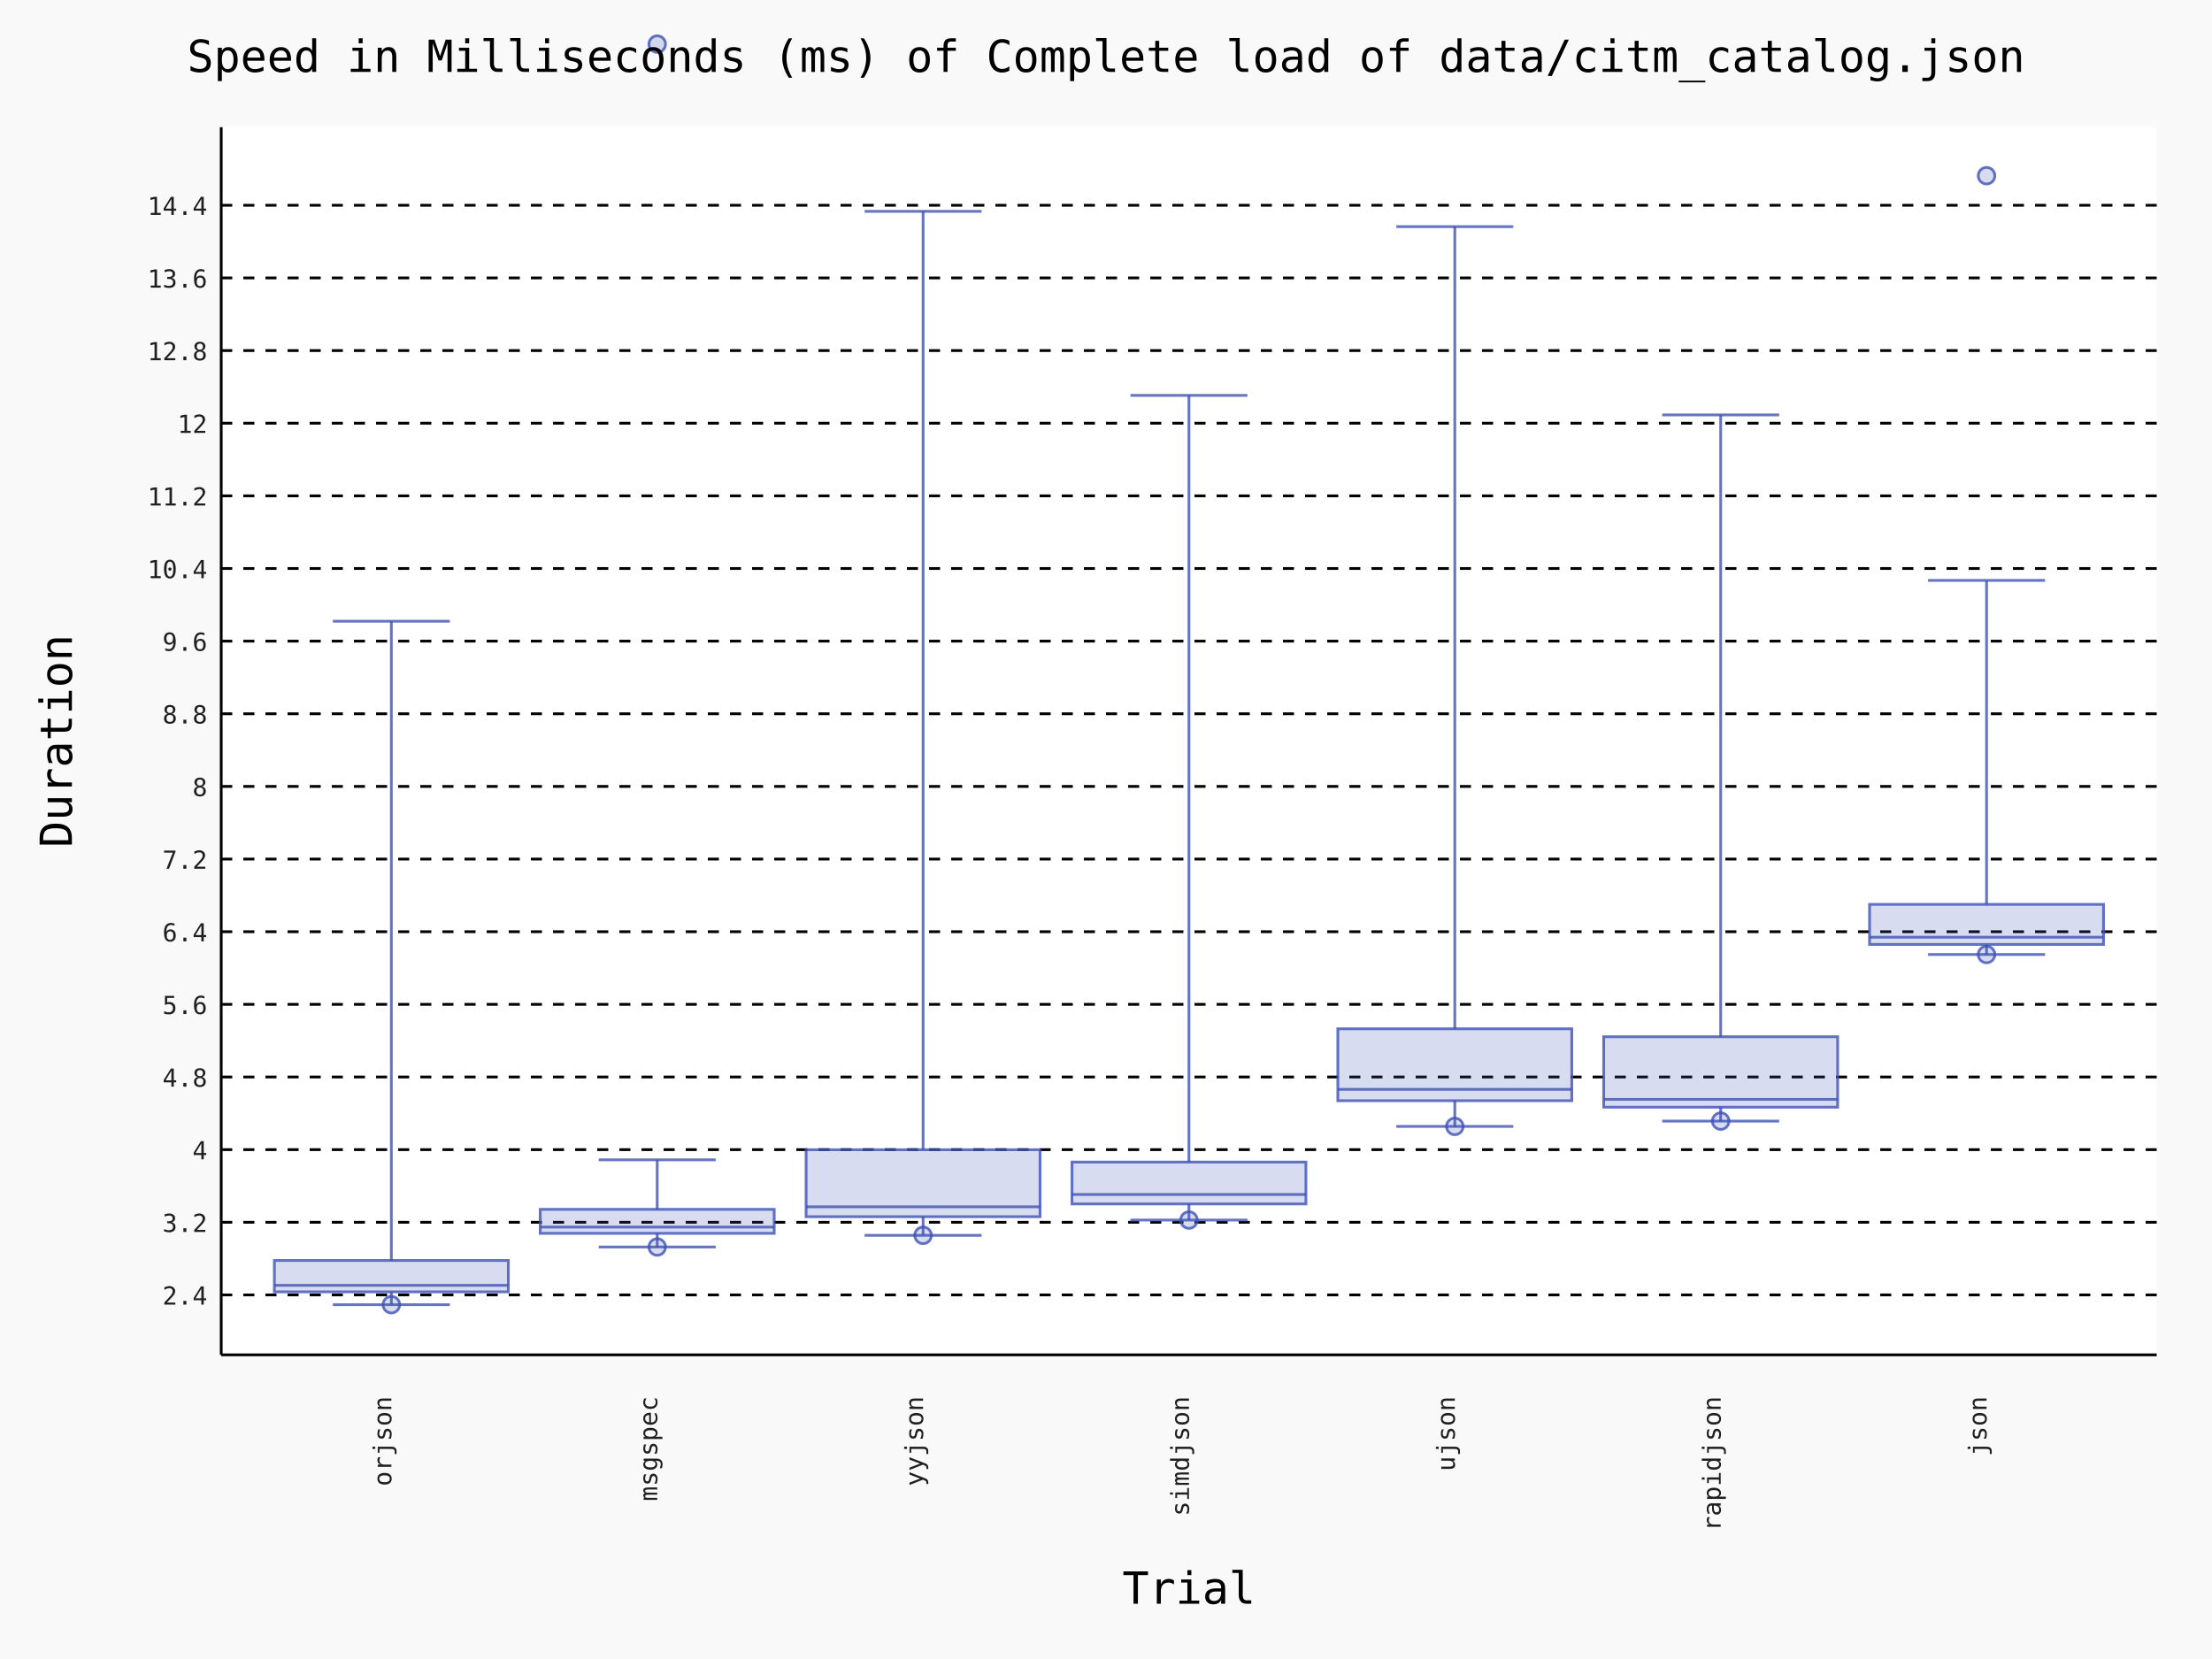
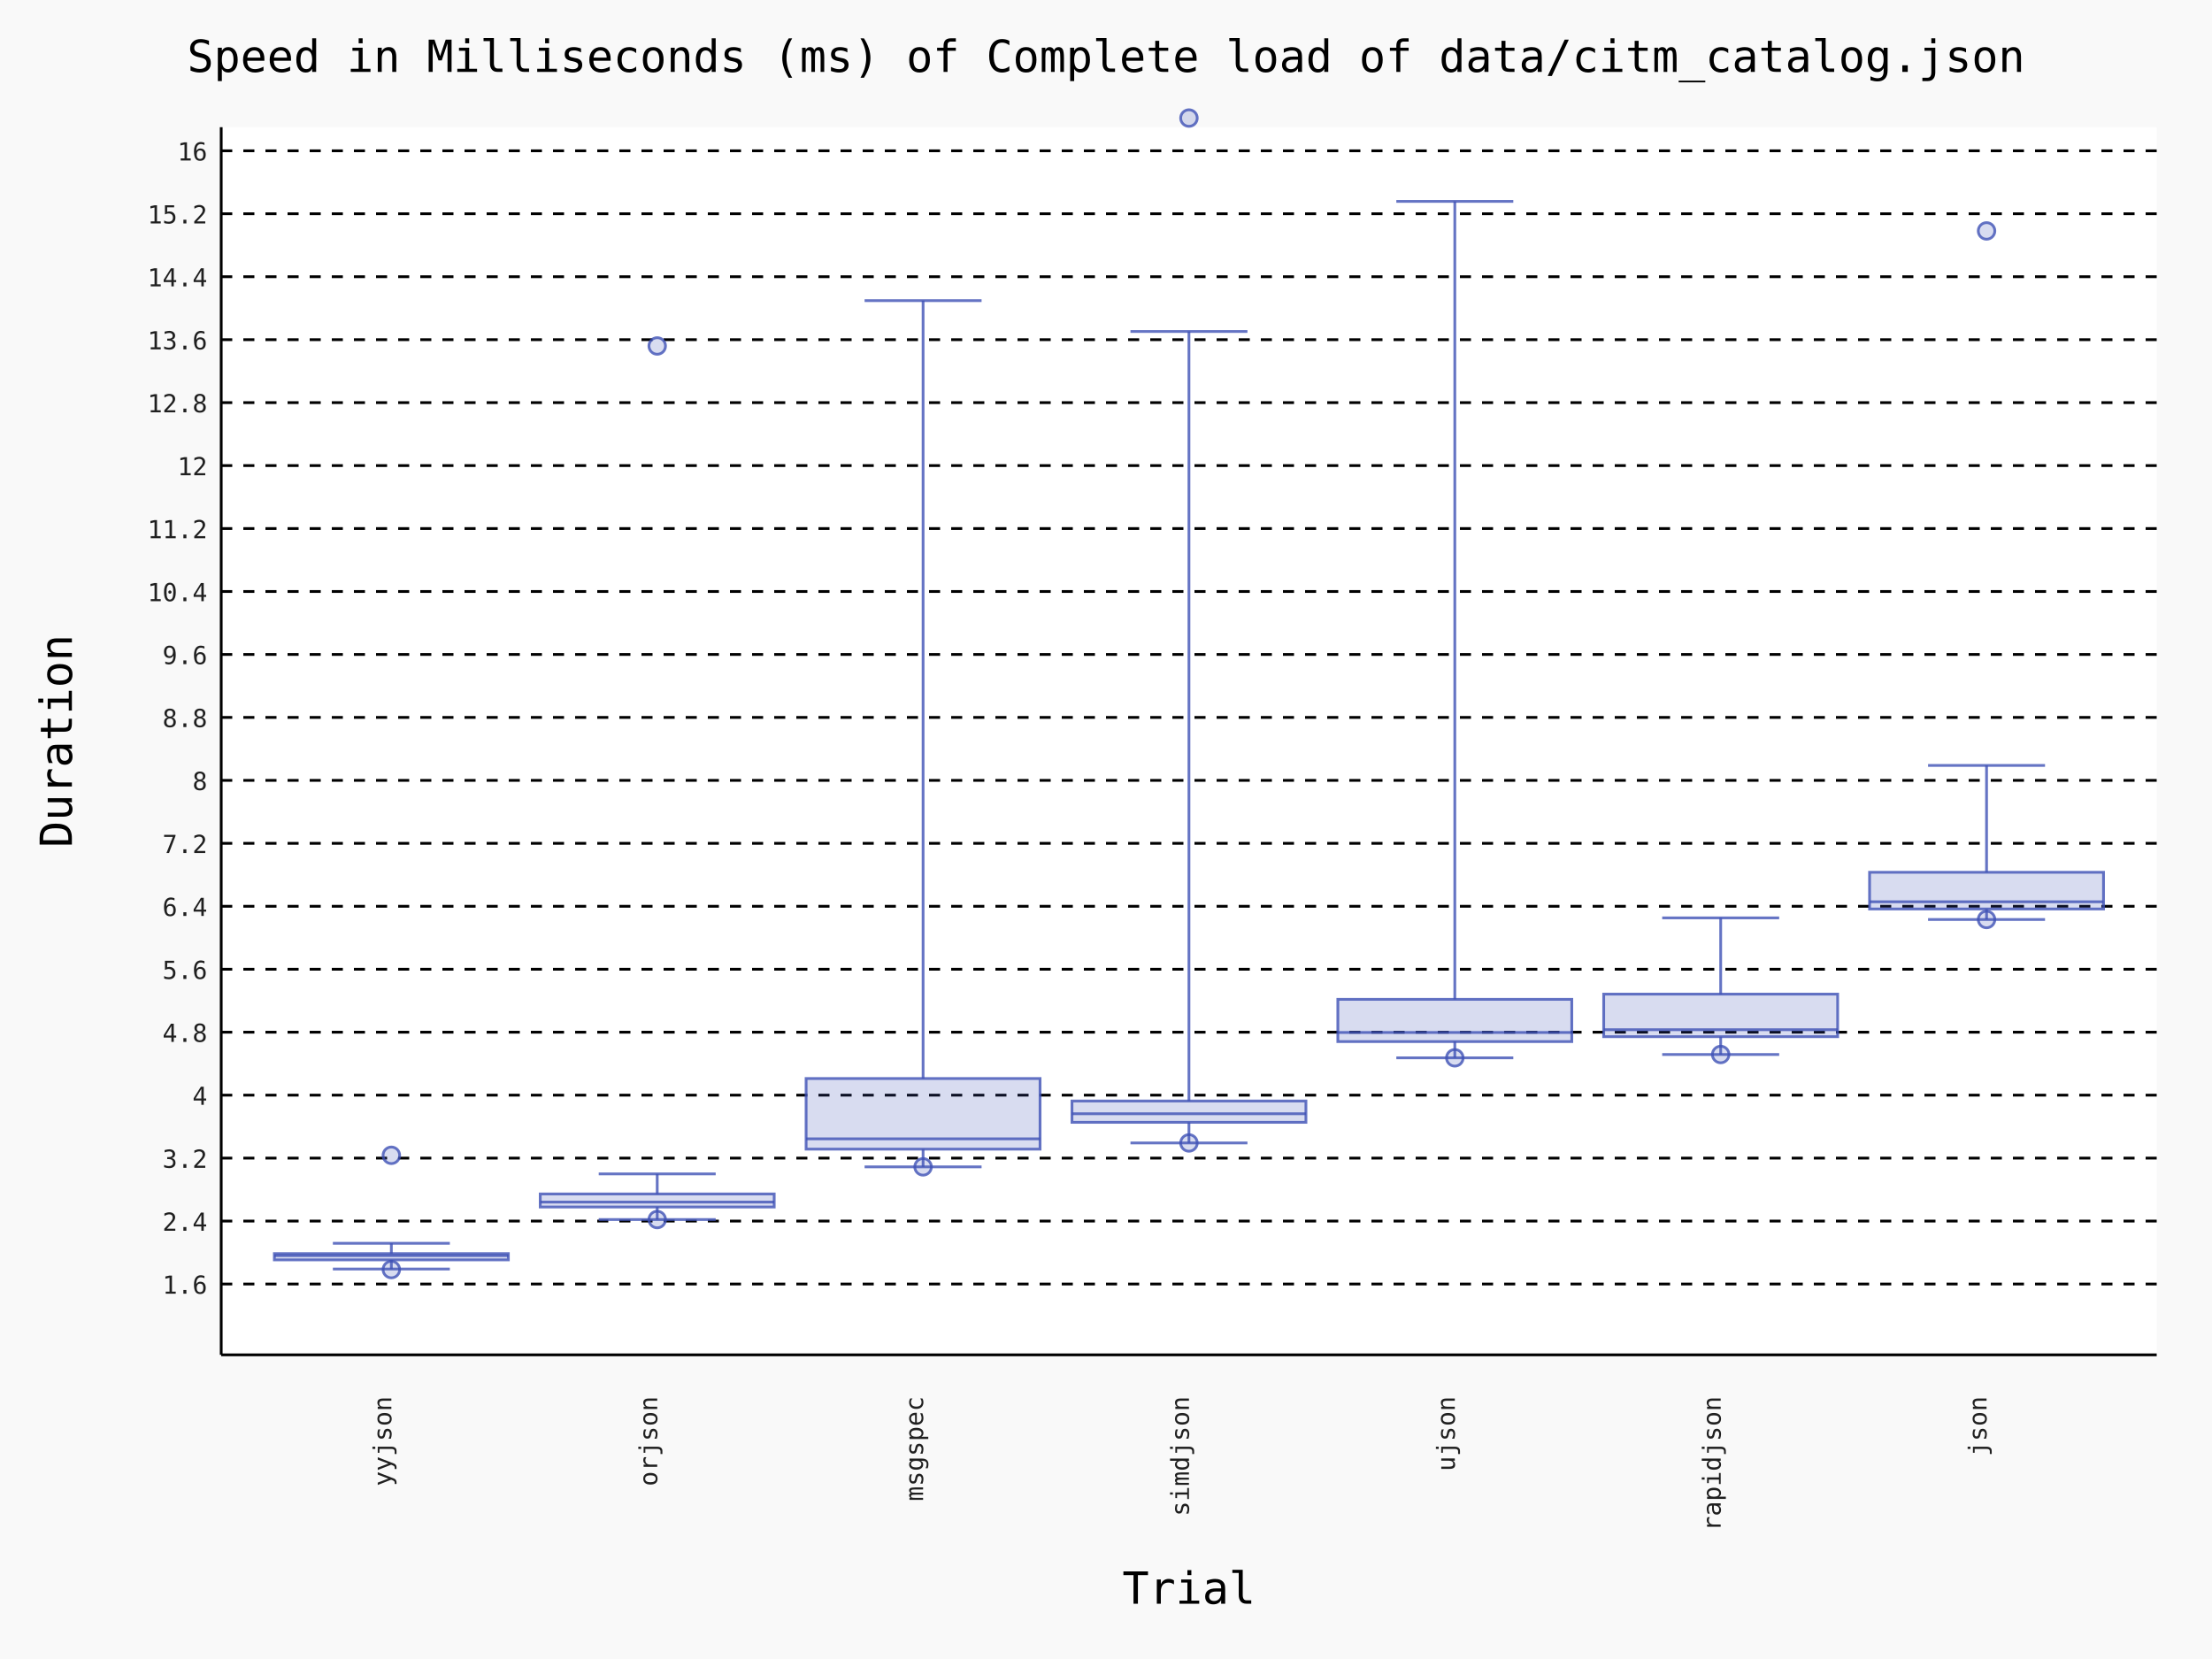
- <svg xmlns="http://www.w3.org/2000/svg" id="chart-4c9f3f28-f2ce-409d-8f83-d88790fc25ad" class="pygal-chart" viewBox="0 0 800 600">
+ <svg xmlns="http://www.w3.org/2000/svg" id="chart-139fe448-eaad-408a-8a12-a4a12f592d5e" class="pygal-chart" viewBox="0 0 800 600">
  <defs>
-     <style type="text/css">#chart-4c9f3f28-f2ce-409d-8f83-d88790fc25ad{-webkit-user-select:none;-webkit-font-smoothing:antialiased;font-family:Consolas,"Deja Vu Sans Mono","Bitstream Vera Sans Mono","Courier New",monospace}#chart-4c9f3f28-f2ce-409d-8f83-d88790fc25ad .title{font-family:Consolas,"Deja Vu Sans Mono","Bitstream Vera Sans Mono","Courier New",monospace;font-size:16px}#chart-4c9f3f28-f2ce-409d-8f83-d88790fc25ad .legends .legend text{font-family:Consolas,"Deja Vu Sans Mono","Bitstream Vera Sans Mono","Courier New",monospace;font-size:14px}#chart-4c9f3f28-f2ce-409d-8f83-d88790fc25ad .axis text{font-family:Consolas,"Deja Vu Sans Mono","Bitstream Vera Sans Mono","Courier New",monospace;font-size:10px}#chart-4c9f3f28-f2ce-409d-8f83-d88790fc25ad .axis text.major{font-family:Consolas,"Deja Vu Sans Mono","Bitstream Vera Sans Mono","Courier New",monospace;font-size:10px}#chart-4c9f3f28-f2ce-409d-8f83-d88790fc25ad .text-overlay text.value{font-family:Consolas,"Deja Vu Sans Mono","Bitstream Vera Sans Mono","Courier New",monospace;font-size:16px}#chart-4c9f3f28-f2ce-409d-8f83-d88790fc25ad .text-overlay text.label{font-family:Consolas,"Deja Vu Sans Mono","Bitstream Vera Sans Mono","Courier New",monospace;font-size:10px}#chart-4c9f3f28-f2ce-409d-8f83-d88790fc25ad .tooltip{font-family:Consolas,"Deja Vu Sans Mono","Bitstream Vera Sans Mono","Courier New",monospace;font-size:14px}#chart-4c9f3f28-f2ce-409d-8f83-d88790fc25ad text.no_data{font-family:Consolas,"Deja Vu Sans Mono","Bitstream Vera Sans Mono","Courier New",monospace;font-size:64px}
- #chart-4c9f3f28-f2ce-409d-8f83-d88790fc25ad{background-color:rgba(249,249,249,1)}#chart-4c9f3f28-f2ce-409d-8f83-d88790fc25ad path,#chart-4c9f3f28-f2ce-409d-8f83-d88790fc25ad line,#chart-4c9f3f28-f2ce-409d-8f83-d88790fc25ad rect,#chart-4c9f3f28-f2ce-409d-8f83-d88790fc25ad circle{-webkit-transition:150ms;-moz-transition:150ms;transition:150ms}#chart-4c9f3f28-f2ce-409d-8f83-d88790fc25ad .graph &gt; .background{fill:rgba(249,249,249,1)}#chart-4c9f3f28-f2ce-409d-8f83-d88790fc25ad .plot &gt; .background{fill:rgba(255,255,255,1)}#chart-4c9f3f28-f2ce-409d-8f83-d88790fc25ad .graph{fill:rgba(0,0,0,.87)}#chart-4c9f3f28-f2ce-409d-8f83-d88790fc25ad text.no_data{fill:rgba(0,0,0,1)}#chart-4c9f3f28-f2ce-409d-8f83-d88790fc25ad .title{fill:rgba(0,0,0,1)}#chart-4c9f3f28-f2ce-409d-8f83-d88790fc25ad .legends .legend text{fill:rgba(0,0,0,.87)}#chart-4c9f3f28-f2ce-409d-8f83-d88790fc25ad .legends .legend:hover text{fill:rgba(0,0,0,1)}#chart-4c9f3f28-f2ce-409d-8f83-d88790fc25ad .axis .line{stroke:rgba(0,0,0,1)}#chart-4c9f3f28-f2ce-409d-8f83-d88790fc25ad .axis .guide.line{stroke:rgba(0,0,0,.54)}#chart-4c9f3f28-f2ce-409d-8f83-d88790fc25ad .axis .major.line{stroke:rgba(0,0,0,.87)}#chart-4c9f3f28-f2ce-409d-8f83-d88790fc25ad .axis text.major{fill:rgba(0,0,0,1)}#chart-4c9f3f28-f2ce-409d-8f83-d88790fc25ad .axis.y .guides:hover .guide.line,#chart-4c9f3f28-f2ce-409d-8f83-d88790fc25ad .line-graph .axis.x .guides:hover .guide.line,#chart-4c9f3f28-f2ce-409d-8f83-d88790fc25ad .stackedline-graph .axis.x .guides:hover .guide.line,#chart-4c9f3f28-f2ce-409d-8f83-d88790fc25ad .xy-graph .axis.x .guides:hover .guide.line{stroke:rgba(0,0,0,1)}#chart-4c9f3f28-f2ce-409d-8f83-d88790fc25ad .axis .guides:hover text{fill:rgba(0,0,0,1)}#chart-4c9f3f28-f2ce-409d-8f83-d88790fc25ad .reactive{fill-opacity:.7;stroke-opacity:.8;stroke-width:1}#chart-4c9f3f28-f2ce-409d-8f83-d88790fc25ad .ci{stroke:rgba(0,0,0,.87)}#chart-4c9f3f28-f2ce-409d-8f83-d88790fc25ad .reactive.active,#chart-4c9f3f28-f2ce-409d-8f83-d88790fc25ad .active .reactive{fill-opacity:.8;stroke-opacity:.9;stroke-width:4}#chart-4c9f3f28-f2ce-409d-8f83-d88790fc25ad .ci .reactive.active{stroke-width:1.5}#chart-4c9f3f28-f2ce-409d-8f83-d88790fc25ad .series text{fill:rgba(0,0,0,1)}#chart-4c9f3f28-f2ce-409d-8f83-d88790fc25ad .tooltip rect{fill:rgba(255,255,255,1);stroke:rgba(0,0,0,1);-webkit-transition:opacity 150ms;-moz-transition:opacity 150ms;transition:opacity 150ms}#chart-4c9f3f28-f2ce-409d-8f83-d88790fc25ad .tooltip .label{fill:rgba(0,0,0,.87)}#chart-4c9f3f28-f2ce-409d-8f83-d88790fc25ad .tooltip .label{fill:rgba(0,0,0,.87)}#chart-4c9f3f28-f2ce-409d-8f83-d88790fc25ad .tooltip .legend{font-size:.8em;fill:rgba(0,0,0,.54)}#chart-4c9f3f28-f2ce-409d-8f83-d88790fc25ad .tooltip .x_label{font-size:.6em;fill:rgba(0,0,0,1)}#chart-4c9f3f28-f2ce-409d-8f83-d88790fc25ad .tooltip .xlink{font-size:.5em;text-decoration:underline}#chart-4c9f3f28-f2ce-409d-8f83-d88790fc25ad .tooltip .value{font-size:1.5em}#chart-4c9f3f28-f2ce-409d-8f83-d88790fc25ad .bound{font-size:.5em}#chart-4c9f3f28-f2ce-409d-8f83-d88790fc25ad .max-value{font-size:.75em;fill:rgba(0,0,0,.54)}#chart-4c9f3f28-f2ce-409d-8f83-d88790fc25ad .map-element{fill:rgba(255,255,255,1);stroke:rgba(0,0,0,.54) !important}#chart-4c9f3f28-f2ce-409d-8f83-d88790fc25ad .map-element .reactive{fill-opacity:inherit;stroke-opacity:inherit}#chart-4c9f3f28-f2ce-409d-8f83-d88790fc25ad .color-0,#chart-4c9f3f28-f2ce-409d-8f83-d88790fc25ad .color-0 a:visited{stroke:#3F51B5;fill:#3F51B5}#chart-4c9f3f28-f2ce-409d-8f83-d88790fc25ad .color-1,#chart-4c9f3f28-f2ce-409d-8f83-d88790fc25ad .color-1 a:visited{stroke:#3F51B5;fill:#3F51B5}#chart-4c9f3f28-f2ce-409d-8f83-d88790fc25ad .color-2,#chart-4c9f3f28-f2ce-409d-8f83-d88790fc25ad .color-2 a:visited{stroke:#3F51B5;fill:#3F51B5}#chart-4c9f3f28-f2ce-409d-8f83-d88790fc25ad .color-3,#chart-4c9f3f28-f2ce-409d-8f83-d88790fc25ad .color-3 a:visited{stroke:#3F51B5;fill:#3F51B5}#chart-4c9f3f28-f2ce-409d-8f83-d88790fc25ad .color-4,#chart-4c9f3f28-f2ce-409d-8f83-d88790fc25ad .color-4 a:visited{stroke:#3F51B5;fill:#3F51B5}#chart-4c9f3f28-f2ce-409d-8f83-d88790fc25ad .color-5,#chart-4c9f3f28-f2ce-409d-8f83-d88790fc25ad .color-5 a:visited{stroke:#3F51B5;fill:#3F51B5}#chart-4c9f3f28-f2ce-409d-8f83-d88790fc25ad .color-6,#chart-4c9f3f28-f2ce-409d-8f83-d88790fc25ad .color-6 a:visited{stroke:#3F51B5;fill:#3F51B5}#chart-4c9f3f28-f2ce-409d-8f83-d88790fc25ad .text-overlay .color-0 text{fill:black}#chart-4c9f3f28-f2ce-409d-8f83-d88790fc25ad .text-overlay .color-1 text{fill:black}#chart-4c9f3f28-f2ce-409d-8f83-d88790fc25ad .text-overlay .color-2 text{fill:black}#chart-4c9f3f28-f2ce-409d-8f83-d88790fc25ad .text-overlay .color-3 text{fill:black}#chart-4c9f3f28-f2ce-409d-8f83-d88790fc25ad .text-overlay .color-4 text{fill:black}#chart-4c9f3f28-f2ce-409d-8f83-d88790fc25ad .text-overlay .color-5 text{fill:black}#chart-4c9f3f28-f2ce-409d-8f83-d88790fc25ad .text-overlay .color-6 text{fill:black}
- #chart-4c9f3f28-f2ce-409d-8f83-d88790fc25ad text.no_data{text-anchor:middle}#chart-4c9f3f28-f2ce-409d-8f83-d88790fc25ad .guide.line{fill:none}#chart-4c9f3f28-f2ce-409d-8f83-d88790fc25ad .centered{text-anchor:middle}#chart-4c9f3f28-f2ce-409d-8f83-d88790fc25ad .title{text-anchor:middle}#chart-4c9f3f28-f2ce-409d-8f83-d88790fc25ad .legends .legend text{fill-opacity:1}#chart-4c9f3f28-f2ce-409d-8f83-d88790fc25ad .axis.x text{text-anchor:middle}#chart-4c9f3f28-f2ce-409d-8f83-d88790fc25ad .axis.x:not(.web) text[transform]{text-anchor:start}#chart-4c9f3f28-f2ce-409d-8f83-d88790fc25ad .axis.x:not(.web) text[transform].backwards{text-anchor:end}#chart-4c9f3f28-f2ce-409d-8f83-d88790fc25ad .axis.y text{text-anchor:end}#chart-4c9f3f28-f2ce-409d-8f83-d88790fc25ad .axis.y text[transform].backwards{text-anchor:start}#chart-4c9f3f28-f2ce-409d-8f83-d88790fc25ad .axis.y2 text{text-anchor:start}#chart-4c9f3f28-f2ce-409d-8f83-d88790fc25ad .axis.y2 text[transform].backwards{text-anchor:end}#chart-4c9f3f28-f2ce-409d-8f83-d88790fc25ad .axis .guide.line{stroke-dasharray:4,4;stroke:black}#chart-4c9f3f28-f2ce-409d-8f83-d88790fc25ad .axis .major.guide.line{stroke-dasharray:6,6;stroke:black}#chart-4c9f3f28-f2ce-409d-8f83-d88790fc25ad .horizontal .axis.y .guide.line,#chart-4c9f3f28-f2ce-409d-8f83-d88790fc25ad .horizontal .axis.y2 .guide.line,#chart-4c9f3f28-f2ce-409d-8f83-d88790fc25ad .vertical .axis.x .guide.line{opacity:0}#chart-4c9f3f28-f2ce-409d-8f83-d88790fc25ad .horizontal .axis.always_show .guide.line,#chart-4c9f3f28-f2ce-409d-8f83-d88790fc25ad .vertical .axis.always_show .guide.line{opacity:1 !important}#chart-4c9f3f28-f2ce-409d-8f83-d88790fc25ad .axis.y .guides:hover .guide.line,#chart-4c9f3f28-f2ce-409d-8f83-d88790fc25ad .axis.y2 .guides:hover .guide.line,#chart-4c9f3f28-f2ce-409d-8f83-d88790fc25ad .axis.x .guides:hover .guide.line{opacity:1}#chart-4c9f3f28-f2ce-409d-8f83-d88790fc25ad .axis .guides:hover text{opacity:1}#chart-4c9f3f28-f2ce-409d-8f83-d88790fc25ad .nofill{fill:none}#chart-4c9f3f28-f2ce-409d-8f83-d88790fc25ad .subtle-fill{fill-opacity:.2}#chart-4c9f3f28-f2ce-409d-8f83-d88790fc25ad .dot{stroke-width:1px;fill-opacity:1;stroke-opacity:1}#chart-4c9f3f28-f2ce-409d-8f83-d88790fc25ad .dot.active{stroke-width:5px}#chart-4c9f3f28-f2ce-409d-8f83-d88790fc25ad .dot.negative{fill:transparent}#chart-4c9f3f28-f2ce-409d-8f83-d88790fc25ad text,#chart-4c9f3f28-f2ce-409d-8f83-d88790fc25ad tspan{stroke:none !important}#chart-4c9f3f28-f2ce-409d-8f83-d88790fc25ad .series text.active{opacity:1}#chart-4c9f3f28-f2ce-409d-8f83-d88790fc25ad .tooltip rect{fill-opacity:.95;stroke-width:.5}#chart-4c9f3f28-f2ce-409d-8f83-d88790fc25ad .tooltip text{fill-opacity:1}#chart-4c9f3f28-f2ce-409d-8f83-d88790fc25ad .showable{visibility:hidden}#chart-4c9f3f28-f2ce-409d-8f83-d88790fc25ad .showable.shown{visibility:visible}#chart-4c9f3f28-f2ce-409d-8f83-d88790fc25ad .gauge-background{fill:rgba(229,229,229,1);stroke:none}#chart-4c9f3f28-f2ce-409d-8f83-d88790fc25ad .bg-lines{stroke:rgba(249,249,249,1);stroke-width:2px}
+     <style type="text/css">#chart-139fe448-eaad-408a-8a12-a4a12f592d5e{-webkit-user-select:none;-webkit-font-smoothing:antialiased;font-family:Consolas,"Deja Vu Sans Mono","Bitstream Vera Sans Mono","Courier New",monospace}#chart-139fe448-eaad-408a-8a12-a4a12f592d5e .title{font-family:Consolas,"Deja Vu Sans Mono","Bitstream Vera Sans Mono","Courier New",monospace;font-size:16px}#chart-139fe448-eaad-408a-8a12-a4a12f592d5e .legends .legend text{font-family:Consolas,"Deja Vu Sans Mono","Bitstream Vera Sans Mono","Courier New",monospace;font-size:14px}#chart-139fe448-eaad-408a-8a12-a4a12f592d5e .axis text{font-family:Consolas,"Deja Vu Sans Mono","Bitstream Vera Sans Mono","Courier New",monospace;font-size:10px}#chart-139fe448-eaad-408a-8a12-a4a12f592d5e .axis text.major{font-family:Consolas,"Deja Vu Sans Mono","Bitstream Vera Sans Mono","Courier New",monospace;font-size:10px}#chart-139fe448-eaad-408a-8a12-a4a12f592d5e .text-overlay text.value{font-family:Consolas,"Deja Vu Sans Mono","Bitstream Vera Sans Mono","Courier New",monospace;font-size:16px}#chart-139fe448-eaad-408a-8a12-a4a12f592d5e .text-overlay text.label{font-family:Consolas,"Deja Vu Sans Mono","Bitstream Vera Sans Mono","Courier New",monospace;font-size:10px}#chart-139fe448-eaad-408a-8a12-a4a12f592d5e .tooltip{font-family:Consolas,"Deja Vu Sans Mono","Bitstream Vera Sans Mono","Courier New",monospace;font-size:14px}#chart-139fe448-eaad-408a-8a12-a4a12f592d5e text.no_data{font-family:Consolas,"Deja Vu Sans Mono","Bitstream Vera Sans Mono","Courier New",monospace;font-size:64px}
+ #chart-139fe448-eaad-408a-8a12-a4a12f592d5e{background-color:rgba(249,249,249,1)}#chart-139fe448-eaad-408a-8a12-a4a12f592d5e path,#chart-139fe448-eaad-408a-8a12-a4a12f592d5e line,#chart-139fe448-eaad-408a-8a12-a4a12f592d5e rect,#chart-139fe448-eaad-408a-8a12-a4a12f592d5e circle{-webkit-transition:150ms;-moz-transition:150ms;transition:150ms}#chart-139fe448-eaad-408a-8a12-a4a12f592d5e .graph &gt; .background{fill:rgba(249,249,249,1)}#chart-139fe448-eaad-408a-8a12-a4a12f592d5e .plot &gt; .background{fill:rgba(255,255,255,1)}#chart-139fe448-eaad-408a-8a12-a4a12f592d5e .graph{fill:rgba(0,0,0,.87)}#chart-139fe448-eaad-408a-8a12-a4a12f592d5e text.no_data{fill:rgba(0,0,0,1)}#chart-139fe448-eaad-408a-8a12-a4a12f592d5e .title{fill:rgba(0,0,0,1)}#chart-139fe448-eaad-408a-8a12-a4a12f592d5e .legends .legend text{fill:rgba(0,0,0,.87)}#chart-139fe448-eaad-408a-8a12-a4a12f592d5e .legends .legend:hover text{fill:rgba(0,0,0,1)}#chart-139fe448-eaad-408a-8a12-a4a12f592d5e .axis .line{stroke:rgba(0,0,0,1)}#chart-139fe448-eaad-408a-8a12-a4a12f592d5e .axis .guide.line{stroke:rgba(0,0,0,.54)}#chart-139fe448-eaad-408a-8a12-a4a12f592d5e .axis .major.line{stroke:rgba(0,0,0,.87)}#chart-139fe448-eaad-408a-8a12-a4a12f592d5e .axis text.major{fill:rgba(0,0,0,1)}#chart-139fe448-eaad-408a-8a12-a4a12f592d5e .axis.y .guides:hover .guide.line,#chart-139fe448-eaad-408a-8a12-a4a12f592d5e .line-graph .axis.x .guides:hover .guide.line,#chart-139fe448-eaad-408a-8a12-a4a12f592d5e .stackedline-graph .axis.x .guides:hover .guide.line,#chart-139fe448-eaad-408a-8a12-a4a12f592d5e .xy-graph .axis.x .guides:hover .guide.line{stroke:rgba(0,0,0,1)}#chart-139fe448-eaad-408a-8a12-a4a12f592d5e .axis .guides:hover text{fill:rgba(0,0,0,1)}#chart-139fe448-eaad-408a-8a12-a4a12f592d5e .reactive{fill-opacity:.7;stroke-opacity:.8;stroke-width:1}#chart-139fe448-eaad-408a-8a12-a4a12f592d5e .ci{stroke:rgba(0,0,0,.87)}#chart-139fe448-eaad-408a-8a12-a4a12f592d5e .reactive.active,#chart-139fe448-eaad-408a-8a12-a4a12f592d5e .active .reactive{fill-opacity:.8;stroke-opacity:.9;stroke-width:4}#chart-139fe448-eaad-408a-8a12-a4a12f592d5e .ci .reactive.active{stroke-width:1.5}#chart-139fe448-eaad-408a-8a12-a4a12f592d5e .series text{fill:rgba(0,0,0,1)}#chart-139fe448-eaad-408a-8a12-a4a12f592d5e .tooltip rect{fill:rgba(255,255,255,1);stroke:rgba(0,0,0,1);-webkit-transition:opacity 150ms;-moz-transition:opacity 150ms;transition:opacity 150ms}#chart-139fe448-eaad-408a-8a12-a4a12f592d5e .tooltip .label{fill:rgba(0,0,0,.87)}#chart-139fe448-eaad-408a-8a12-a4a12f592d5e .tooltip .label{fill:rgba(0,0,0,.87)}#chart-139fe448-eaad-408a-8a12-a4a12f592d5e .tooltip .legend{font-size:.8em;fill:rgba(0,0,0,.54)}#chart-139fe448-eaad-408a-8a12-a4a12f592d5e .tooltip .x_label{font-size:.6em;fill:rgba(0,0,0,1)}#chart-139fe448-eaad-408a-8a12-a4a12f592d5e .tooltip .xlink{font-size:.5em;text-decoration:underline}#chart-139fe448-eaad-408a-8a12-a4a12f592d5e .tooltip .value{font-size:1.5em}#chart-139fe448-eaad-408a-8a12-a4a12f592d5e .bound{font-size:.5em}#chart-139fe448-eaad-408a-8a12-a4a12f592d5e .max-value{font-size:.75em;fill:rgba(0,0,0,.54)}#chart-139fe448-eaad-408a-8a12-a4a12f592d5e .map-element{fill:rgba(255,255,255,1);stroke:rgba(0,0,0,.54) !important}#chart-139fe448-eaad-408a-8a12-a4a12f592d5e .map-element .reactive{fill-opacity:inherit;stroke-opacity:inherit}#chart-139fe448-eaad-408a-8a12-a4a12f592d5e .color-0,#chart-139fe448-eaad-408a-8a12-a4a12f592d5e .color-0 a:visited{stroke:#3F51B5;fill:#3F51B5}#chart-139fe448-eaad-408a-8a12-a4a12f592d5e .color-1,#chart-139fe448-eaad-408a-8a12-a4a12f592d5e .color-1 a:visited{stroke:#3F51B5;fill:#3F51B5}#chart-139fe448-eaad-408a-8a12-a4a12f592d5e .color-2,#chart-139fe448-eaad-408a-8a12-a4a12f592d5e .color-2 a:visited{stroke:#3F51B5;fill:#3F51B5}#chart-139fe448-eaad-408a-8a12-a4a12f592d5e .color-3,#chart-139fe448-eaad-408a-8a12-a4a12f592d5e .color-3 a:visited{stroke:#3F51B5;fill:#3F51B5}#chart-139fe448-eaad-408a-8a12-a4a12f592d5e .color-4,#chart-139fe448-eaad-408a-8a12-a4a12f592d5e .color-4 a:visited{stroke:#3F51B5;fill:#3F51B5}#chart-139fe448-eaad-408a-8a12-a4a12f592d5e .color-5,#chart-139fe448-eaad-408a-8a12-a4a12f592d5e .color-5 a:visited{stroke:#3F51B5;fill:#3F51B5}#chart-139fe448-eaad-408a-8a12-a4a12f592d5e .color-6,#chart-139fe448-eaad-408a-8a12-a4a12f592d5e .color-6 a:visited{stroke:#3F51B5;fill:#3F51B5}#chart-139fe448-eaad-408a-8a12-a4a12f592d5e .text-overlay .color-0 text{fill:black}#chart-139fe448-eaad-408a-8a12-a4a12f592d5e .text-overlay .color-1 text{fill:black}#chart-139fe448-eaad-408a-8a12-a4a12f592d5e .text-overlay .color-2 text{fill:black}#chart-139fe448-eaad-408a-8a12-a4a12f592d5e .text-overlay .color-3 text{fill:black}#chart-139fe448-eaad-408a-8a12-a4a12f592d5e .text-overlay .color-4 text{fill:black}#chart-139fe448-eaad-408a-8a12-a4a12f592d5e .text-overlay .color-5 text{fill:black}#chart-139fe448-eaad-408a-8a12-a4a12f592d5e .text-overlay .color-6 text{fill:black}
+ #chart-139fe448-eaad-408a-8a12-a4a12f592d5e text.no_data{text-anchor:middle}#chart-139fe448-eaad-408a-8a12-a4a12f592d5e .guide.line{fill:none}#chart-139fe448-eaad-408a-8a12-a4a12f592d5e .centered{text-anchor:middle}#chart-139fe448-eaad-408a-8a12-a4a12f592d5e .title{text-anchor:middle}#chart-139fe448-eaad-408a-8a12-a4a12f592d5e .legends .legend text{fill-opacity:1}#chart-139fe448-eaad-408a-8a12-a4a12f592d5e .axis.x text{text-anchor:middle}#chart-139fe448-eaad-408a-8a12-a4a12f592d5e .axis.x:not(.web) text[transform]{text-anchor:start}#chart-139fe448-eaad-408a-8a12-a4a12f592d5e .axis.x:not(.web) text[transform].backwards{text-anchor:end}#chart-139fe448-eaad-408a-8a12-a4a12f592d5e .axis.y text{text-anchor:end}#chart-139fe448-eaad-408a-8a12-a4a12f592d5e .axis.y text[transform].backwards{text-anchor:start}#chart-139fe448-eaad-408a-8a12-a4a12f592d5e .axis.y2 text{text-anchor:start}#chart-139fe448-eaad-408a-8a12-a4a12f592d5e .axis.y2 text[transform].backwards{text-anchor:end}#chart-139fe448-eaad-408a-8a12-a4a12f592d5e .axis .guide.line{stroke-dasharray:4,4;stroke:black}#chart-139fe448-eaad-408a-8a12-a4a12f592d5e .axis .major.guide.line{stroke-dasharray:6,6;stroke:black}#chart-139fe448-eaad-408a-8a12-a4a12f592d5e .horizontal .axis.y .guide.line,#chart-139fe448-eaad-408a-8a12-a4a12f592d5e .horizontal .axis.y2 .guide.line,#chart-139fe448-eaad-408a-8a12-a4a12f592d5e .vertical .axis.x .guide.line{opacity:0}#chart-139fe448-eaad-408a-8a12-a4a12f592d5e .horizontal .axis.always_show .guide.line,#chart-139fe448-eaad-408a-8a12-a4a12f592d5e .vertical .axis.always_show .guide.line{opacity:1 !important}#chart-139fe448-eaad-408a-8a12-a4a12f592d5e .axis.y .guides:hover .guide.line,#chart-139fe448-eaad-408a-8a12-a4a12f592d5e .axis.y2 .guides:hover .guide.line,#chart-139fe448-eaad-408a-8a12-a4a12f592d5e .axis.x .guides:hover .guide.line{opacity:1}#chart-139fe448-eaad-408a-8a12-a4a12f592d5e .axis .guides:hover text{opacity:1}#chart-139fe448-eaad-408a-8a12-a4a12f592d5e .nofill{fill:none}#chart-139fe448-eaad-408a-8a12-a4a12f592d5e .subtle-fill{fill-opacity:.2}#chart-139fe448-eaad-408a-8a12-a4a12f592d5e .dot{stroke-width:1px;fill-opacity:1;stroke-opacity:1}#chart-139fe448-eaad-408a-8a12-a4a12f592d5e .dot.active{stroke-width:5px}#chart-139fe448-eaad-408a-8a12-a4a12f592d5e .dot.negative{fill:transparent}#chart-139fe448-eaad-408a-8a12-a4a12f592d5e text,#chart-139fe448-eaad-408a-8a12-a4a12f592d5e tspan{stroke:none !important}#chart-139fe448-eaad-408a-8a12-a4a12f592d5e .series text.active{opacity:1}#chart-139fe448-eaad-408a-8a12-a4a12f592d5e .tooltip rect{fill-opacity:.95;stroke-width:.5}#chart-139fe448-eaad-408a-8a12-a4a12f592d5e .tooltip text{fill-opacity:1}#chart-139fe448-eaad-408a-8a12-a4a12f592d5e .showable{visibility:hidden}#chart-139fe448-eaad-408a-8a12-a4a12f592d5e .showable.shown{visibility:visible}#chart-139fe448-eaad-408a-8a12-a4a12f592d5e .gauge-background{fill:rgba(229,229,229,1);stroke:none}#chart-139fe448-eaad-408a-8a12-a4a12f592d5e .bg-lines{stroke:rgba(249,249,249,1);stroke-width:2px}
.tooltip .value{font-size:1em !important}.axis text{font-size:9px !important}</style>
  </defs>
  <g class="graph custombox-graph vertical">
    <rect x="0" y="0" width="800" height="600" class="background" />
    <g transform="translate(80, 46)" class="plot">
      <rect x="0" y="0" width="700.0" height="444.0" class="background" />
      <g class="axis y always_show">
        <path d="M0 444 h700" class="line" />
        <g class="guides">
-           <path d="M0 422.325 h700" class="guide line" />
-           <text x="-5" y="425.825" class="">2.4</text>
-         </g>
-         <g class="guides">
-           <path d="M0 396.053 h700" class="guide line" />
-           <text x="-5" y="399.553" class="">3.2</text>
-         </g>
-         <g class="guides">
-           <path d="M0 369.781 h700" class="guide line" />
-           <text x="-5" y="373.281" class="">4</text>
-         </g>
-         <g class="guides">
-           <path d="M0 343.509 h700" class="guide line" />
-           <text x="-5" y="347.009" class="">4.8</text>
-         </g>
-         <g class="guides">
-           <path d="M0 317.237 h700" class="guide line" />
-           <text x="-5" y="320.737" class="">5.6</text>
-         </g>
-         <g class="guides">
-           <path d="M0 290.964 h700" class="guide line" />
-           <text x="-5" y="294.464" class="">6.4</text>
-         </g>
-         <g class="guides">
-           <path d="M0 264.692 h700" class="guide line" />
-           <text x="-5" y="268.192" class="">7.2</text>
-         </g>
-         <g class="guides">
-           <path d="M0 238.42 h700" class="guide line" />
-           <text x="-5" y="241.92" class="">8</text>
-         </g>
-         <g class="guides">
-           <path d="M0 212.148 h700" class="guide line" />
-           <text x="-5" y="215.648" class="">8.8</text>
-         </g>
-         <g class="guides">
-           <path d="M0 185.876 h700" class="guide line" />
-           <text x="-5" y="189.376" class="">9.6</text>
-         </g>
-         <g class="guides">
-           <path d="M0 159.604 h700" class="guide line" />
-           <text x="-5" y="163.104" class="">10.4</text>
-         </g>
-         <g class="guides">
-           <path d="M0 133.331 h700" class="guide line" />
-           <text x="-5" y="136.831" class="">11.2</text>
-         </g>
-         <g class="guides">
-           <path d="M0 107.059 h700" class="guide line" />
-           <text x="-5" y="110.559" class="">12</text>
-         </g>
-         <g class="guides">
-           <path d="M0 80.787 h700" class="guide line" />
-           <text x="-5" y="84.287" class="">12.8</text>
-         </g>
-         <g class="guides">
-           <path d="M0 54.515 h700" class="guide line" />
-           <text x="-5" y="58.015" class="">13.6</text>
-         </g>
-         <g class="guides">
-           <path d="M0 28.243 h700" class="guide line" />
-           <text x="-5" y="31.743" class="">14.4</text>
+           <path d="M0 418.385 h700" class="guide line" />
+           <text x="-5" y="421.885" class="">1.6</text>
+         </g>
+         <g class="guides">
+           <path d="M0 395.615 h700" class="guide line" />
+           <text x="-5" y="399.115" class="">2.4</text>
+         </g>
+         <g class="guides">
+           <path d="M0 372.846 h700" class="guide line" />
+           <text x="-5" y="376.346" class="">3.2</text>
+         </g>
+         <g class="guides">
+           <path d="M0 350.077 h700" class="guide line" />
+           <text x="-5" y="353.577" class="">4</text>
+         </g>
+         <g class="guides">
+           <path d="M0 327.308 h700" class="guide line" />
+           <text x="-5" y="330.808" class="">4.8</text>
+         </g>
+         <g class="guides">
+           <path d="M0 304.538 h700" class="guide line" />
+           <text x="-5" y="308.038" class="">5.6</text>
+         </g>
+         <g class="guides">
+           <path d="M0 281.769 h700" class="guide line" />
+           <text x="-5" y="285.269" class="">6.4</text>
+         </g>
+         <g class="guides">
+           <path d="M0 259 h700" class="guide line" />
+           <text x="-5" y="262.5" class="">7.2</text>
+         </g>
+         <g class="guides">
+           <path d="M0 236.231 h700" class="guide line" />
+           <text x="-5" y="239.731" class="">8</text>
+         </g>
+         <g class="guides">
+           <path d="M0 213.462 h700" class="guide line" />
+           <text x="-5" y="216.962" class="">8.8</text>
+         </g>
+         <g class="guides">
+           <path d="M0 190.692 h700" class="guide line" />
+           <text x="-5" y="194.192" class="">9.6</text>
+         </g>
+         <g class="guides">
+           <path d="M0 167.923 h700" class="guide line" />
+           <text x="-5" y="171.423" class="">10.4</text>
+         </g>
+         <g class="guides">
+           <path d="M0 145.154 h700" class="guide line" />
+           <text x="-5" y="148.654" class="">11.2</text>
+         </g>
+         <g class="guides">
+           <path d="M0 122.385 h700" class="guide line" />
+           <text x="-5" y="125.885" class="">12</text>
+         </g>
+         <g class="guides">
+           <path d="M0 99.615 h700" class="guide line" />
+           <text x="-5" y="103.115" class="">12.8</text>
+         </g>
+         <g class="guides">
+           <path d="M0 76.846 h700" class="guide line" />
+           <text x="-5" y="80.346" class="">13.6</text>
+         </g>
+         <g class="guides">
+           <path d="M0 54.077 h700" class="guide line" />
+           <text x="-5" y="57.577" class="">14.4</text>
+         </g>
+         <g class="guides">
+           <path d="M0 31.308 h700" class="guide line" />
+           <text x="-5" y="34.808" class="">15.2</text>
+         </g>
+         <g class="guides">
+           <path d="M0 8.538 h700" class="guide line" />
+           <text x="-5" y="12.038" class="">16</text>
        </g>
      </g>
      <g class="axis x">
        <path d="M0 0 v444" class="line" />
        <g class="guides">
          <path d="M61.538 0 v444" class="guide line" />
-           <text x="61.538" y="459.0" class="backwards" transform="rotate(270 61.53846 459)">orjson</text>
+           <text x="61.538" y="459.0" class="backwards" transform="rotate(270 61.53846 459)">yyjson</text>
        </g>
        <g class="guides">
          <path d="M157.692 0 v444" class="guide line" />
-           <text x="157.692" y="459.0" class="backwards" transform="rotate(270 157.6923 459)">msgspec</text>
+           <text x="157.692" y="459.0" class="backwards" transform="rotate(270 157.6923 459)">orjson</text>
        </g>
        <g class="guides">
          <path d="M253.846 0 v444" class="guide line" />
-           <text x="253.846" y="459.0" class="backwards" transform="rotate(270 253.8462 459)">yyjson</text>
+           <text x="253.846" y="459.0" class="backwards" transform="rotate(270 253.8462 459)">msgspec</text>
        </g>
        <g class="guides">
          <path d="M350 0 v444" class="guide line" />
          <text x="350.0" y="459.0" class="backwards" transform="rotate(270 350 459)">simdjson</text>
        </g>
        <g class="guides">
          <path d="M446.154 0 v444" class="guide line" />
          <text x="446.154" y="459.0" class="backwards" transform="rotate(270 446.1538 459)">ujson</text>
        </g>
        <g class="guides">
          <path d="M542.308 0 v444" class="guide line" />
          <text x="542.308" y="459.0" class="backwards" transform="rotate(270 542.3077 459)">rapidjson</text>
        </g>
        <g class="guides">
          <path d="M638.462 0 v444" class="guide line" />
          <text x="638.462" y="459.0" class="backwards" transform="rotate(270 638.4615 459)">json</text>
        </g>
      </g>
      <g class="series serie-0 color-0">
        <g class="boxes">
          <g class="box">
-             <path stroke-width="3" d="M40.385 425.859 L82.692 425.859" class="reactive tooltip-trigger" />
-             <path stroke-width="3" d="M19.231 418.863 L103.846 418.863" class="reactive tooltip-trigger" />
-             <path stroke-width="3" d="M40.385 178.675 L82.692 178.675" class="reactive tooltip-trigger" />
-             <path stroke-width="2" d="M61.538 425.859 L61.538 421.216" class="reactive tooltip-trigger" />
-             <path stroke-width="2" d="M61.538 178.675 L61.538 409.864" class="reactive tooltip-trigger" />
-             <rect x="19.231" y="409.864" height="11.351" width="84.615" class="subtle-fill reactive tooltip-trigger" />
-             <circle cx="61.538" cy="425.859" r="3" class="subtle-fill reactive tooltip-trigger" />
-             <circle cx="61.538" cy="-66.988" r="3" class="subtle-fill reactive tooltip-trigger" />
+             <path stroke-width="3" d="M40.385 412.959 L82.692 412.959" class="reactive tooltip-trigger" />
+             <path stroke-width="3" d="M19.231 408.104 L103.846 408.104" class="reactive tooltip-trigger" />
+             <path stroke-width="3" d="M40.385 403.651 L82.692 403.651" class="reactive tooltip-trigger" />
+             <path stroke-width="2" d="M61.538 412.959 L61.538 409.646" class="reactive tooltip-trigger" />
+             <path stroke-width="2" d="M61.538 403.651 L61.538 407.388" class="reactive tooltip-trigger" />
+             <rect x="19.231" y="407.388" height="2.259" width="84.615" class="subtle-fill reactive tooltip-trigger" />
+             <circle cx="61.538" cy="413.153" r="3" class="subtle-fill reactive tooltip-trigger" />
+             <circle cx="61.538" cy="371.831" r="3" class="subtle-fill reactive tooltip-trigger" />
          </g>
        </g>
      </g>
      <g class="series serie-1 color-1">
        <g class="boxes">
          <g class="box">
-             <path stroke-width="3" d="M136.538 404.99 L178.846 404.99" class="reactive tooltip-trigger" />
-             <path stroke-width="3" d="M115.385 397.789 L200 397.789" class="reactive tooltip-trigger" />
-             <path stroke-width="3" d="M136.538 373.47 L178.846 373.47" class="reactive tooltip-trigger" />
-             <path stroke-width="2" d="M157.692 404.99 L157.692 400.057" class="reactive tooltip-trigger" />
-             <path stroke-width="2" d="M157.692 373.47 L157.692 391.375" class="reactive tooltip-trigger" />
-             <rect x="115.385" y="391.375" height="8.681" width="84.615" class="subtle-fill reactive tooltip-trigger" />
-             <circle cx="157.692" cy="404.99" r="3" class="subtle-fill reactive tooltip-trigger" />
-             <circle cx="157.692" cy="-30.047" r="3" class="subtle-fill reactive tooltip-trigger" />
+             <path stroke-width="3" d="M136.538 395.062 L178.846 395.062" class="reactive tooltip-trigger" />
+             <path stroke-width="3" d="M115.385 388.749 L200 388.749" class="reactive tooltip-trigger" />
+             <path stroke-width="3" d="M136.538 378.558 L178.846 378.558" class="reactive tooltip-trigger" />
+             <path stroke-width="2" d="M157.692 395.062 L157.692 390.531" class="reactive tooltip-trigger" />
+             <path stroke-width="2" d="M157.692 378.558 L157.692 385.809" class="reactive tooltip-trigger" />
+             <rect x="115.385" y="385.809" height="4.722" width="84.615" class="subtle-fill reactive tooltip-trigger" />
+             <circle cx="157.692" cy="395.062" r="3" class="subtle-fill reactive tooltip-trigger" />
+             <circle cx="157.692" cy="79.125" r="3" class="subtle-fill reactive tooltip-trigger" />
          </g>
        </g>
      </g>
      <g class="series serie-2 color-2">
        <g class="boxes">
          <g class="box">
-             <path stroke-width="3" d="M232.692 400.773 L275 400.773" class="reactive tooltip-trigger" />
-             <path stroke-width="3" d="M211.538 390.459 L296.154 390.459" class="reactive tooltip-trigger" />
-             <path stroke-width="3" d="M232.692 30.438 L275 30.438" class="reactive tooltip-trigger" />
-             <path stroke-width="2" d="M253.846 400.773 L253.846 394.034" class="reactive tooltip-trigger" />
-             <path stroke-width="2" d="M253.846 30.438 L253.846 369.813" class="reactive tooltip-trigger" />
-             <rect x="211.538" y="369.813" height="24.221" width="84.615" class="subtle-fill reactive tooltip-trigger" />
-             <circle cx="253.846" cy="400.773" r="3" class="subtle-fill reactive tooltip-trigger" />
-             <circle cx="253.846" cy="-175.276" r="3" class="subtle-fill reactive tooltip-trigger" />
+             <path stroke-width="3" d="M232.692 376.01 L275 376.01" class="reactive tooltip-trigger" />
+             <path stroke-width="3" d="M211.538 365.874 L296.154 365.874" class="reactive tooltip-trigger" />
+             <path stroke-width="3" d="M232.692 62.728 L275 62.728" class="reactive tooltip-trigger" />
+             <path stroke-width="2" d="M253.846 376.01 L253.846 369.601" class="reactive tooltip-trigger" />
+             <path stroke-width="2" d="M253.846 62.728 L253.846 344.056" class="reactive tooltip-trigger" />
+             <rect x="211.538" y="344.056" height="25.544" width="84.615" class="subtle-fill reactive tooltip-trigger" />
+             <circle cx="253.846" cy="376.01" r="3" class="subtle-fill reactive tooltip-trigger" />
+             <circle cx="253.846" cy="-146.94" r="3" class="subtle-fill reactive tooltip-trigger" />
          </g>
        </g>
      </g>
      <g class="series serie-3 color-3">
        <g class="boxes">
          <g class="box">
-             <path stroke-width="3" d="M328.846 395.247 L371.154 395.247" class="reactive tooltip-trigger" />
-             <path stroke-width="3" d="M307.692 386.002 L392.308 386.002" class="reactive tooltip-trigger" />
-             <path stroke-width="3" d="M328.846 96.999 L371.154 96.999" class="reactive tooltip-trigger" />
-             <path stroke-width="2" d="M350 395.247 L350 389.423" class="reactive tooltip-trigger" />
-             <path stroke-width="2" d="M350 96.999 L350 374.274" class="reactive tooltip-trigger" />
-             <rect x="307.692" y="374.274" height="15.15" width="84.615" class="subtle-fill reactive tooltip-trigger" />
-             <circle cx="350.0" cy="395.247" r="3" class="subtle-fill reactive tooltip-trigger" />
-             <circle cx="350.0" cy="-128.296" r="3" class="subtle-fill reactive tooltip-trigger" />
+             <path stroke-width="3" d="M328.846 367.362 L371.154 367.362" class="reactive tooltip-trigger" />
+             <path stroke-width="3" d="M307.692 356.803 L392.308 356.803" class="reactive tooltip-trigger" />
+             <path stroke-width="3" d="M328.846 73.882 L371.154 73.882" class="reactive tooltip-trigger" />
+             <path stroke-width="2" d="M350 367.362 L350 359.907" class="reactive tooltip-trigger" />
+             <path stroke-width="2" d="M350 73.882 L350 352.191" class="reactive tooltip-trigger" />
+             <rect x="307.692" y="352.191" height="7.716" width="84.615" class="subtle-fill reactive tooltip-trigger" />
+             <circle cx="350.0" cy="367.362" r="3" class="subtle-fill reactive tooltip-trigger" />
+             <circle cx="350.0" cy="-3.303" r="3" class="subtle-fill reactive tooltip-trigger" />
          </g>
        </g>
      </g>
      <g class="series serie-4 color-4">
        <g class="boxes">
          <g class="box">
-             <path stroke-width="3" d="M425 361.384 L467.308 361.384" class="reactive tooltip-trigger" />
-             <path stroke-width="3" d="M403.846 347.98 L488.462 347.98" class="reactive tooltip-trigger" />
-             <path stroke-width="3" d="M425 35.969 L467.308 35.969" class="reactive tooltip-trigger" />
-             <path stroke-width="2" d="M446.154 361.384 L446.154 352.088" class="reactive tooltip-trigger" />
-             <path stroke-width="2" d="M446.154 35.969 L446.154 326.075" class="reactive tooltip-trigger" />
-             <rect x="403.846" y="326.075" height="26.013" width="84.615" class="subtle-fill reactive tooltip-trigger" />
-             <circle cx="446.154" cy="361.384" r="3" class="subtle-fill reactive tooltip-trigger" />
-             <circle cx="446.154" cy="-384.543" r="3" class="subtle-fill reactive tooltip-trigger" />
+             <path stroke-width="3" d="M425 336.58 L467.308 336.58" class="reactive tooltip-trigger" />
+             <path stroke-width="3" d="M403.846 327.414 L488.462 327.414" class="reactive tooltip-trigger" />
+             <path stroke-width="3" d="M425 26.833 L467.308 26.833" class="reactive tooltip-trigger" />
+             <path stroke-width="2" d="M446.154 336.58 L446.154 330.704" class="reactive tooltip-trigger" />
+             <path stroke-width="2" d="M446.154 26.833 L446.154 315.424" class="reactive tooltip-trigger" />
+             <rect x="403.846" y="315.424" height="15.28" width="84.615" class="subtle-fill reactive tooltip-trigger" />
+             <circle cx="446.154" cy="336.58" r="3" class="subtle-fill reactive tooltip-trigger" />
+             <circle cx="446.154" cy="-78.49" r="3" class="subtle-fill reactive tooltip-trigger" />
          </g>
        </g>
      </g>
      <g class="series serie-5 color-5">
        <g class="boxes">
          <g class="box">
-             <path stroke-width="3" d="M521.154 359.462 L563.462 359.462" class="reactive tooltip-trigger" />
-             <path stroke-width="3" d="M500 351.6 L584.615 351.6" class="reactive tooltip-trigger" />
-             <path stroke-width="3" d="M521.154 104.057 L563.462 104.057" class="reactive tooltip-trigger" />
-             <path stroke-width="2" d="M542.308 359.462 L542.308 354.432" class="reactive tooltip-trigger" />
-             <path stroke-width="2" d="M542.308 104.057 L542.308 328.949" class="reactive tooltip-trigger" />
-             <rect x="500" y="328.949" height="25.483" width="84.615" class="subtle-fill reactive tooltip-trigger" />
-             <circle cx="542.308" cy="359.462" r="3" class="subtle-fill reactive tooltip-trigger" />
-             <circle cx="542.308" cy="-160.211" r="3" class="subtle-fill reactive tooltip-trigger" />
+             <path stroke-width="3" d="M521.154 335.376 L563.462 335.376" class="reactive tooltip-trigger" />
+             <path stroke-width="3" d="M500 326.407 L584.615 326.407" class="reactive tooltip-trigger" />
+             <path stroke-width="3" d="M521.154 285.965 L563.462 285.965" class="reactive tooltip-trigger" />
+             <path stroke-width="2" d="M542.308 335.376 L542.308 328.933" class="reactive tooltip-trigger" />
+             <path stroke-width="2" d="M542.308 285.965 L542.308 313.533" class="reactive tooltip-trigger" />
+             <rect x="500" y="313.533" height="15.399" width="84.615" class="subtle-fill reactive tooltip-trigger" />
+             <circle cx="542.308" cy="335.376" r="3" class="subtle-fill reactive tooltip-trigger" />
+             <circle cx="542.308" cy="-156.516" r="3" class="subtle-fill reactive tooltip-trigger" />
          </g>
        </g>
      </g>
      <g class="series serie-6 color-6">
        <g class="boxes">
          <g class="box">
-             <path stroke-width="3" d="M617.308 299.208 L659.615 299.208" class="reactive tooltip-trigger" />
-             <path stroke-width="3" d="M596.154 292.954 L680.769 292.954" class="reactive tooltip-trigger" />
-             <path stroke-width="3" d="M617.308 163.909 L659.615 163.909" class="reactive tooltip-trigger" />
-             <path stroke-width="2" d="M638.462 299.208 L638.462 295.569" class="reactive tooltip-trigger" />
-             <path stroke-width="2" d="M638.462 163.909 L638.462 281.08" class="reactive tooltip-trigger" />
-             <rect x="596.154" y="281.08" height="14.49" width="84.615" class="subtle-fill reactive tooltip-trigger" />
-             <circle cx="638.462" cy="299.208" r="3" class="subtle-fill reactive tooltip-trigger" />
-             <circle cx="638.462" cy="17.546" r="3" class="subtle-fill reactive tooltip-trigger" />
+             <path stroke-width="3" d="M617.308 286.55 L659.615 286.55" class="reactive tooltip-trigger" />
+             <path stroke-width="3" d="M596.154 280.138 L680.769 280.138" class="reactive tooltip-trigger" />
+             <path stroke-width="3" d="M617.308 230.829 L659.615 230.829" class="reactive tooltip-trigger" />
+             <path stroke-width="2" d="M638.462 286.55 L638.462 282.746" class="reactive tooltip-trigger" />
+             <path stroke-width="2" d="M638.462 230.829 L638.462 269.471" class="reactive tooltip-trigger" />
+             <rect x="596.154" y="269.471" height="13.275" width="84.615" class="subtle-fill reactive tooltip-trigger" />
+             <circle cx="638.462" cy="286.55" r="3" class="subtle-fill reactive tooltip-trigger" />
+             <circle cx="638.462" cy="37.519" r="3" class="subtle-fill reactive tooltip-trigger" />
          </g>
        </g>
      </g>
    </g>
    <g class="titles">
      <text x="400.0" y="26" class="title plot_title">Speed in Milliseconds (ms) of Complete load of data/citm_catalog.json</text>
      <text x="430.0" y="580.0" class="title">Trial</text>
      <text x="0" y="294.0" class="title" transform="rotate(-90 0 268)">Duration</text>
    </g>
    <g transform="translate(80, 46)" class="plot overlay">
      <g class="series serie-0 color-0" />
      <g class="series serie-1 color-1" />
      <g class="series serie-2 color-2" />
      <g class="series serie-3 color-3" />
      <g class="series serie-4 color-4" />
      <g class="series serie-5 color-5" />
      <g class="series serie-6 color-6" />
    </g>
    <g transform="translate(80, 46)" class="plot text-overlay">
      <g class="series serie-0 color-0" />
      <g class="series serie-1 color-1" />
      <g class="series serie-2 color-2" />
      <g class="series serie-3 color-3" />
      <g class="series serie-4 color-4" />
      <g class="series serie-5 color-5" />
      <g class="series serie-6 color-6" />
    </g>
    <g transform="translate(80, 46)" class="plot tooltip-overlay">
      <g transform="translate(0 0)" style="opacity: 0" class="tooltip">
        <rect rx="0" ry="0" width="0" height="0" class="tooltip-box" />
        <g class="text" />
      </g>
    </g>
  </g>
</svg>
